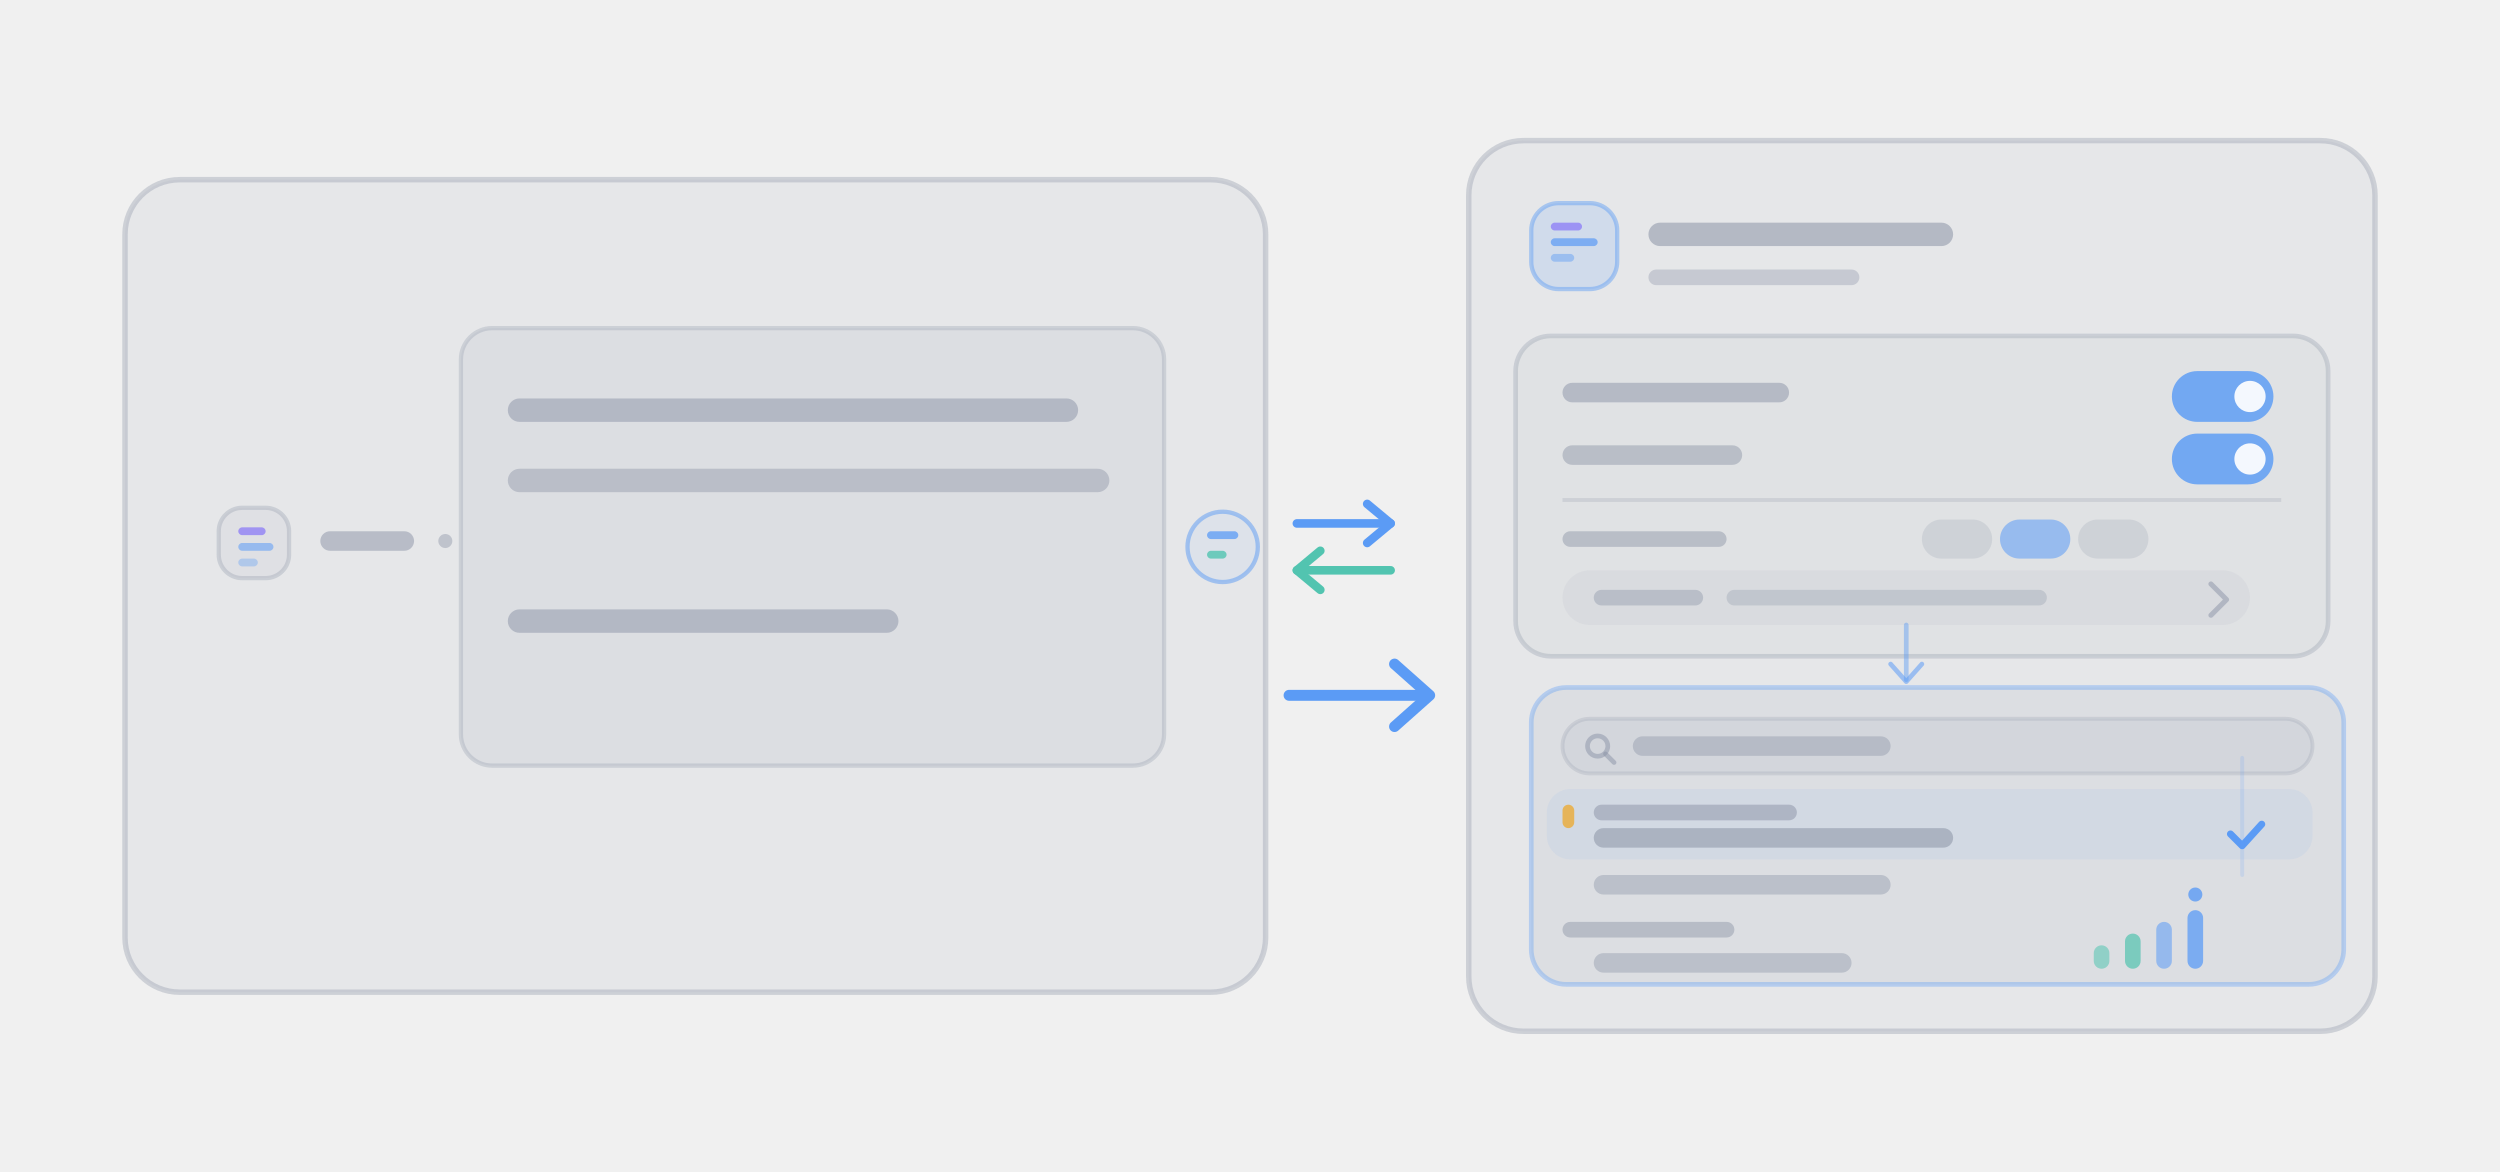
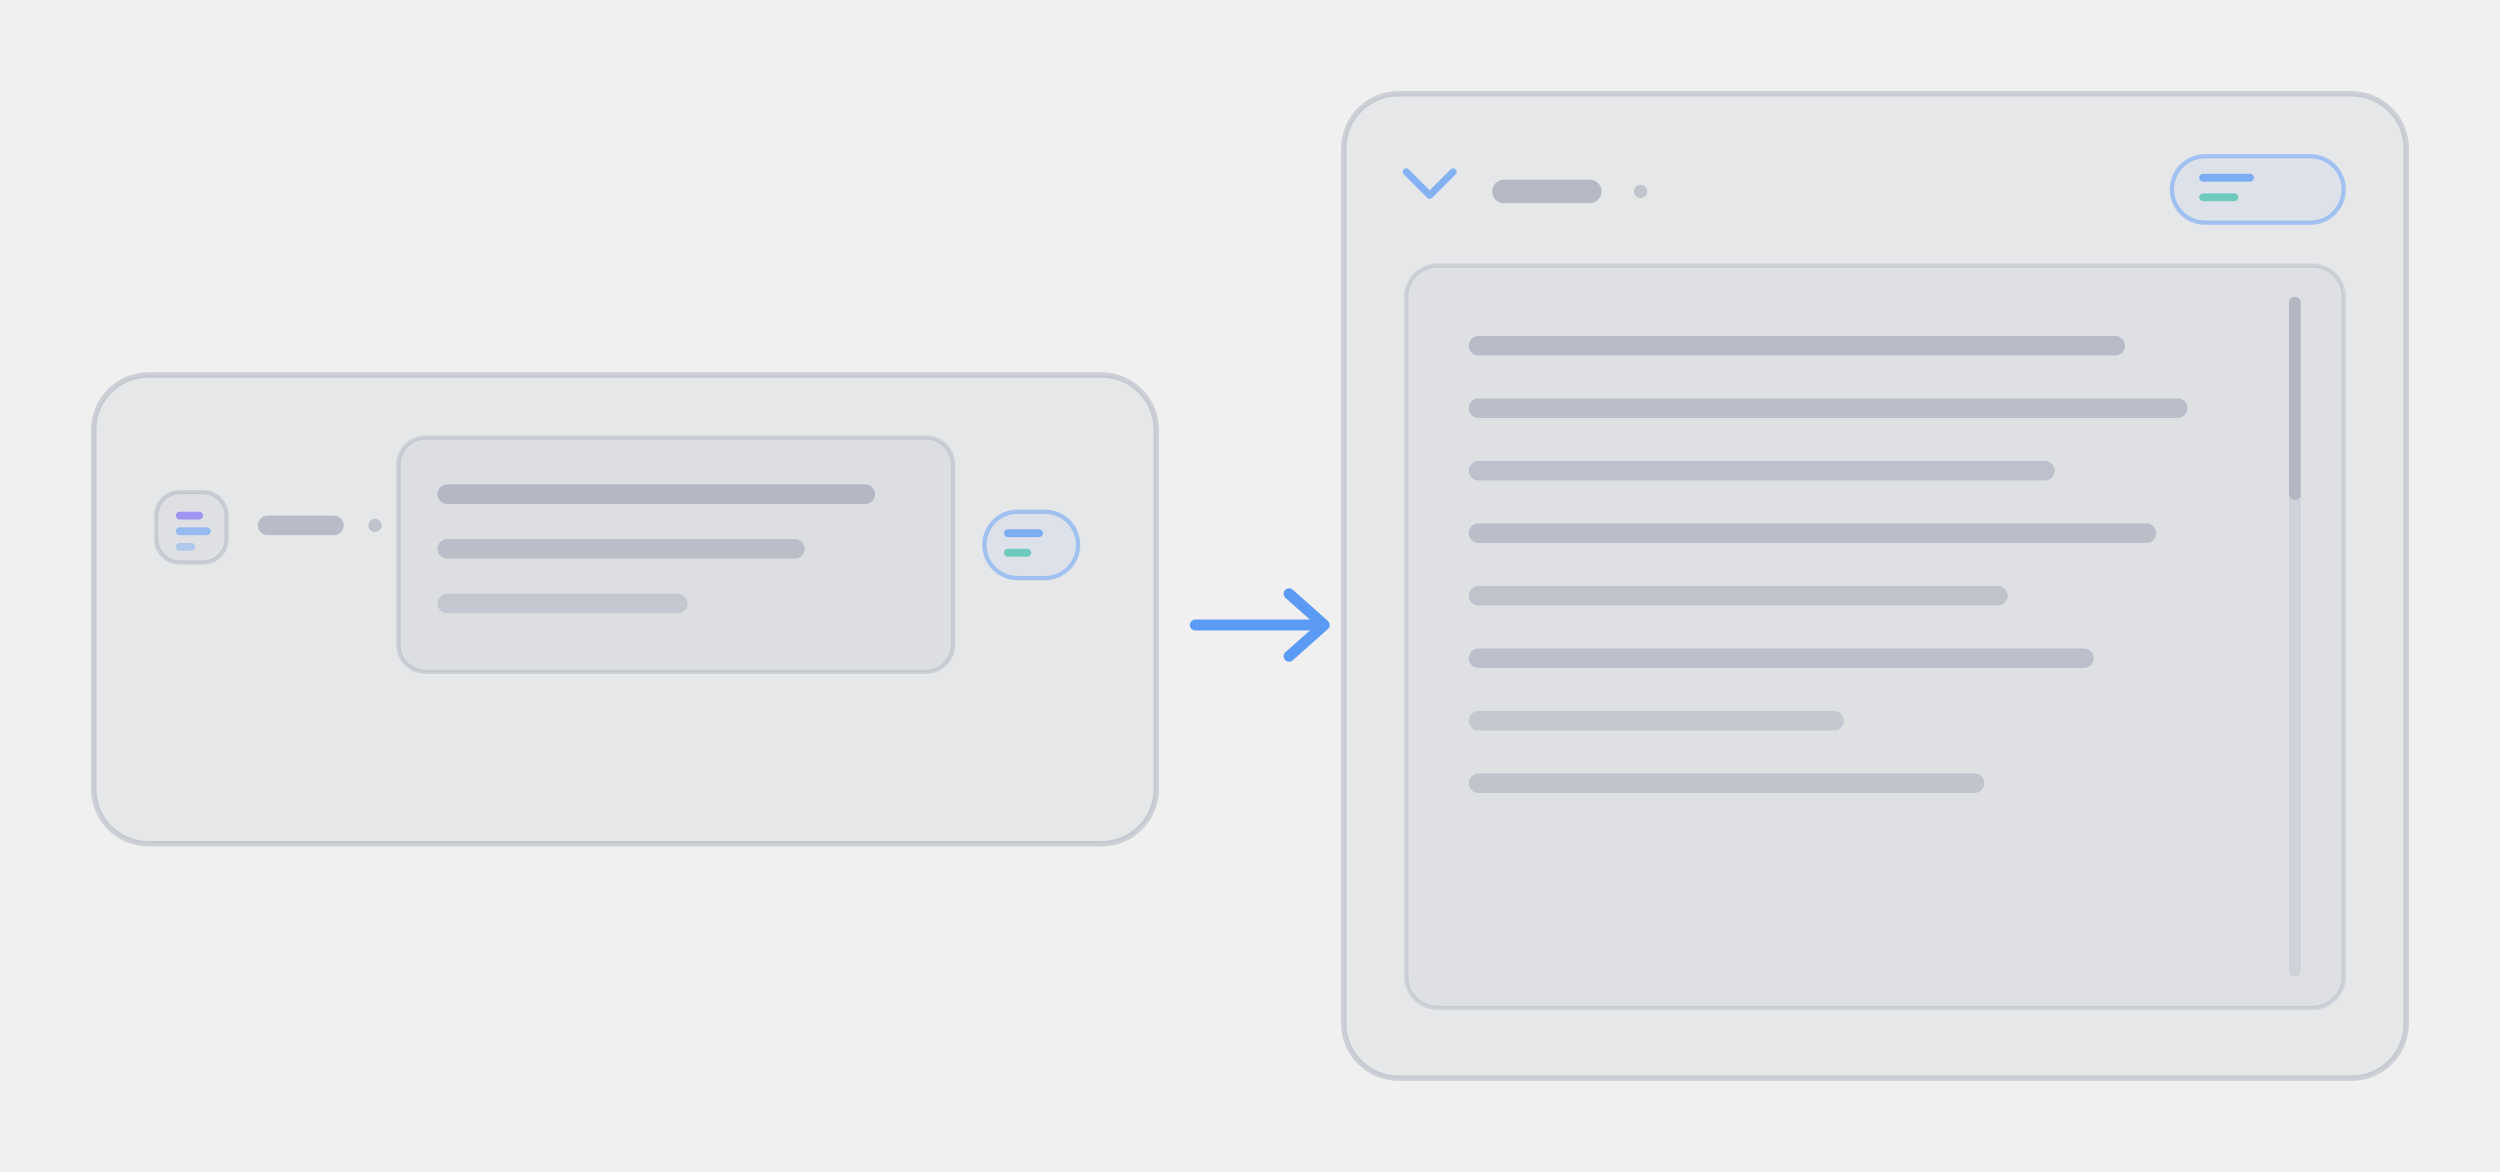
- <svg xmlns="http://www.w3.org/2000/svg" width="640" height="300" viewBox="0 0 640 300" role="img" aria-label="Diagram: the Think row's inline reasoning window is translated through the selected model route shown by the Plugins-page settings card and picker">
-   <rect x="32" y="46" width="292" height="208" rx="14" fill="#8A93A6" fill-opacity=".09" stroke="#8A93A6" stroke-opacity=".34" stroke-width="1.4" />
-   <rect x="56" y="130" width="18" height="18" rx="6" fill="#8A93A6" fill-opacity=".08" stroke="#8A93A6" stroke-opacity=".30" stroke-width="1.1" />
-   <rect x="61" y="135" width="7" height="2" rx="1" fill="#8B7BF7" fill-opacity=".75" />
-   <rect x="61" y="139" width="9" height="2" rx="1" fill="#5B9BF5" fill-opacity=".55" />
-   <rect x="61" y="143" width="5" height="2" rx="1" fill="#5B9BF5" fill-opacity=".35" />
-   <rect x="82" y="136" width="24" height="5" rx="2.5" fill="#8A93A6" fill-opacity=".5" />
-   <circle cx="114" cy="138.5" r="1.8" fill="#8A93A6" fill-opacity=".42" />
-   <rect x="118" y="84" width="180" height="112" rx="8" fill="#8A93A6" fill-opacity=".10" stroke="#8A93A6" stroke-opacity=".28" stroke-width="1.1" />
-   <rect x="130" y="102" width="146" height="6" rx="3" fill="#8A93A6" fill-opacity=".5" />
-   <rect x="130" y="120" width="154" height="6" rx="3" fill="#8A93A6" fill-opacity=".42" />
-   <rect x="130" y="156" width="100" height="6" rx="3" fill="#8A93A6" fill-opacity=".5" />
-   <rect x="304" y="131" width="18" height="18" rx="9" fill="#5B9BF5" fill-opacity=".07" stroke="#5B9BF5" stroke-opacity=".5" stroke-width="1.1" />
-   <rect x="309" y="136" width="8" height="2" rx="1" fill="#5B9BF5" fill-opacity=".75" />
-   <rect x="309" y="141" width="5" height="2" rx="1" fill="#52C4B0" fill-opacity=".8" />
-   <path d="M332 134H356" stroke="#5B9BF5" stroke-width="2.2" stroke-linecap="round" />
-   <path d="M350 129L356 134L350 139" fill="none" stroke="#5B9BF5" stroke-width="2.2" stroke-linecap="round" stroke-linejoin="round" />
-   <path d="M356 146H332" stroke="#52C4B0" stroke-width="2.2" stroke-linecap="round" />
-   <path d="M338 141L332 146L338 151" fill="none" stroke="#52C4B0" stroke-width="2.2" stroke-linecap="round" stroke-linejoin="round" />
-   <path d="M330 178H364" stroke="#5B9BF5" stroke-width="2.8" stroke-linecap="round" />
-   <path d="M357 170L366 178L357 186" fill="none" stroke="#5B9BF5" stroke-width="2.8" stroke-linecap="round" stroke-linejoin="round" />
-   <rect x="376" y="36" width="232" height="228" rx="14" fill="#8A93A6" fill-opacity=".09" stroke="#8A93A6" stroke-opacity=".34" stroke-width="1.4" />
-   <rect x="392" y="52" width="22" height="22" rx="7" fill="#5B9BF5" fill-opacity=".16" stroke="#5B9BF5" stroke-opacity=".45" stroke-width="1.1" />
-   <rect x="397" y="57" width="8" height="2" rx="1" fill="#8B7BF7" fill-opacity=".75" />
-   <rect x="397" y="61" width="12" height="2" rx="1" fill="#5B9BF5" fill-opacity=".7" />
-   <rect x="397" y="65" width="6" height="2" rx="1" fill="#5B9BF5" fill-opacity=".45" />
-   <rect x="422" y="57" width="78" height="6" rx="3" fill="#8A93A6" fill-opacity=".55" />
-   <rect x="422" y="69" width="54" height="4" rx="2" fill="#8A93A6" fill-opacity=".35" />
-   <rect x="388" y="86" width="208" height="82" rx="9" fill="#8A93A6" fill-opacity=".07" stroke="#8A93A6" stroke-opacity=".30" stroke-width="1.2" />
-   <rect x="400" y="98" width="58" height="5" rx="2.5" fill="#8A93A6" fill-opacity=".5" />
-   <rect x="556" y="95" width="26" height="13" rx="6.5" fill="#5B9BF5" fill-opacity=".82" />
-   <circle cx="576" cy="101.5" r="4" fill="#FFFFFF" fill-opacity=".92" />
-   <rect x="400" y="114" width="46" height="5" rx="2.5" fill="#8A93A6" fill-opacity=".45" />
-   <rect x="556" y="111" width="26" height="13" rx="6.5" fill="#5B9BF5" fill-opacity=".82" />
-   <circle cx="576" cy="117.5" r="4" fill="#FFFFFF" fill-opacity=".92" />
-   <path d="M400 128H584" stroke="#8A93A6" stroke-opacity=".22" stroke-width="1" />
-   <rect x="400" y="136" width="42" height="4" rx="2" fill="#8A93A6" fill-opacity=".45" />
-   <rect x="492" y="133" width="18" height="10" rx="5" fill="#8A93A6" fill-opacity=".20" />
-   <rect x="512" y="133" width="18" height="10" rx="5" fill="#5B9BF5" fill-opacity=".55" />
-   <rect x="532" y="133" width="18" height="10" rx="5" fill="#8A93A6" fill-opacity=".20" />
-   <rect x="400" y="146" width="176" height="14" rx="7" fill="#8A93A6" fill-opacity=".08" />
-   <rect x="408" y="151" width="28" height="4" rx="2" fill="#8A93A6" fill-opacity=".4" />
-   <rect x="442" y="151" width="82" height="4" rx="2" fill="#8A93A6" fill-opacity=".3" />
-   <path d="M566 149.5L570 153.5L566 157.5" fill="none" stroke="#8A93A6" stroke-opacity=".5" stroke-width="1.3" stroke-linecap="round" stroke-linejoin="round" />
-   <path d="M488 160V174" stroke="#5B9BF5" stroke-opacity=".45" stroke-width="1.2" stroke-linecap="round" />
-   <path d="M484 170L488 174.5L492 170" fill="none" stroke="#5B9BF5" stroke-opacity=".55" stroke-width="1.2" stroke-linecap="round" stroke-linejoin="round" />
-   <rect x="392" y="176" width="208" height="76" rx="9" fill="#8A93A6" fill-opacity=".10" stroke="#5B9BF5" stroke-opacity=".35" stroke-width="1.2" />
-   <rect x="400" y="184" width="192" height="14" rx="7" fill="#8A93A6" fill-opacity=".10" stroke="#8A93A6" stroke-opacity=".22" stroke-width="1" />
-   <circle cx="409" cy="191" r="2.6" fill="none" stroke="#8A93A6" stroke-opacity=".5" stroke-width="1.2" />
-   <path d="M411 193L413.2 195.2" stroke="#8A93A6" stroke-opacity=".5" stroke-width="1.2" stroke-linecap="round" />
-   <rect x="418" y="188.5" width="66" height="5" rx="2.5" fill="#8A93A6" fill-opacity=".4" />
-   <rect x="396" y="202" width="196" height="18" rx="6" fill="#5B9BF5" fill-opacity=".08" />
-   <rect x="400" y="206" width="3" height="6" rx="1.5" fill="#E8B04B" fill-opacity=".9" />
-   <rect x="408" y="206" width="52" height="4" rx="2" fill="#8A93A6" fill-opacity=".5" />
-   <rect x="408" y="212" width="92" height="5" rx="2.5" fill="#8A93A6" fill-opacity=".55" />
-   <path d="M571 213.5L574 216.5L579 211" fill="none" stroke="#5B9BF5" stroke-width="1.8" stroke-linecap="round" stroke-linejoin="round" />
-   <rect x="408" y="224" width="76" height="5" rx="2.5" fill="#8A93A6" fill-opacity=".4" />
-   <rect x="400" y="236" width="44" height="4" rx="2" fill="#8A93A6" fill-opacity=".45" />
-   <rect x="408" y="244" width="66" height="5" rx="2.5" fill="#8A93A6" fill-opacity=".4" />
-   <rect x="536" y="242" width="4" height="6" rx="2" fill="#52C4B0" fill-opacity=".55" />
-   <rect x="544" y="239" width="4" height="9" rx="2" fill="#52C4B0" fill-opacity=".7" />
-   <rect x="552" y="236" width="4" height="12" rx="2" fill="#5B9BF5" fill-opacity=".55" />
-   <rect x="560" y="233" width="4" height="15" rx="2" fill="#5B9BF5" fill-opacity=".75" />
-   <circle cx="562" cy="229" r="1.8" fill="#5B9BF5" fill-opacity=".8" />
-   <path d="M574 224V194" stroke="#5B9BF5" stroke-opacity=".16" stroke-width="1" stroke-linecap="round" />
+ <svg xmlns="http://www.w3.org/2000/svg" width="640" height="300" viewBox="0 0 640 300" role="img" aria-label="Diagram: the collapsed Think row with its inline reasoning window and translate action, and the expanded Think body with a chevron, translate action and scrollbar">
+   <rect x="24" y="96" width="272" height="120" rx="14" fill="#8A93A6" fill-opacity=".09" stroke="#8A93A6" stroke-opacity=".34" stroke-width="1.4" />
+   <rect x="40" y="126" width="18" height="18" rx="6" fill="#8A93A6" fill-opacity=".08" stroke="#8A93A6" stroke-opacity=".30" stroke-width="1.1" />
+   <rect x="45" y="131" width="7" height="2" rx="1" fill="#8B7BF7" fill-opacity=".75" />
+   <rect x="45" y="135" width="9" height="2" rx="1" fill="#5B9BF5" fill-opacity=".55" />
+   <rect x="45" y="139" width="5" height="2" rx="1" fill="#5B9BF5" fill-opacity=".35" />
+   <rect x="66" y="132" width="22" height="5" rx="2.5" fill="#8A93A6" fill-opacity=".5" />
+   <circle cx="96" cy="134.5" r="1.7" fill="#8A93A6" fill-opacity=".42" />
+   <rect x="102" y="112" width="142" height="60" rx="7" fill="#8A93A6" fill-opacity=".10" stroke="#8A93A6" stroke-opacity=".28" stroke-width="1.1" />
+   <rect x="112" y="124" width="112" height="5" rx="2.5" fill="#8A93A6" fill-opacity=".5" />
+   <rect x="112" y="138" width="94" height="5" rx="2.5" fill="#8A93A6" fill-opacity=".42" />
+   <rect x="112" y="152" width="64" height="5" rx="2.5" fill="#8A93A6" fill-opacity=".3" />
+   <rect x="252" y="131" width="24" height="17" rx="8.5" fill="#5B9BF5" fill-opacity=".07" stroke="#5B9BF5" stroke-opacity=".48" stroke-width="1.1" />
+   <rect x="257" y="135.5" width="10" height="2" rx="1" fill="#5B9BF5" fill-opacity=".75" />
+   <rect x="257" y="140.5" width="7" height="2" rx="1" fill="#52C4B0" fill-opacity=".8" />
+   <path d="M306 160H338" stroke="#5B9BF5" stroke-width="2.8" stroke-linecap="round" />
+   <path d="M330 152L339 160L330 168" fill="none" stroke="#5B9BF5" stroke-width="2.8" stroke-linecap="round" stroke-linejoin="round" />
+   <rect x="344" y="24" width="272" height="252" rx="14" fill="#8A93A6" fill-opacity=".09" stroke="#8A93A6" stroke-opacity=".34" stroke-width="1.4" />
+   <path d="M360 44L366 50L372 44" fill="none" stroke="#5B9BF5" stroke-opacity=".7" stroke-width="1.8" stroke-linecap="round" stroke-linejoin="round" />
+   <rect x="382" y="46" width="28" height="6" rx="3" fill="#8A93A6" fill-opacity=".55" />
+   <circle cx="420" cy="49" r="1.7" fill="#8A93A6" fill-opacity=".4" />
+   <rect x="556" y="40" width="44" height="17" rx="8.5" fill="#5B9BF5" fill-opacity=".07" stroke="#5B9BF5" stroke-opacity=".48" stroke-width="1.1" />
+   <rect x="563" y="44.5" width="14" height="2" rx="1" fill="#5B9BF5" fill-opacity=".75" />
+   <rect x="563" y="49.5" width="10" height="2" rx="1" fill="#52C4B0" fill-opacity=".8" />
+   <rect x="360" y="68" width="240" height="190" rx="8" fill="#8A93A6" fill-opacity=".08" stroke="#8A93A6" stroke-opacity=".26" stroke-width="1.1" />
+   <rect x="376" y="86" width="168" height="5" rx="2.5" fill="#8A93A6" fill-opacity=".48" />
+   <rect x="376" y="102" width="184" height="5" rx="2.5" fill="#8A93A6" fill-opacity=".44" />
+   <rect x="376" y="118" width="150" height="5" rx="2.5" fill="#8A93A6" fill-opacity=".4" />
+   <rect x="376" y="134" width="176" height="5" rx="2.5" fill="#8A93A6" fill-opacity=".44" />
+   <rect x="376" y="150" width="138" height="5" rx="2.5" fill="#8A93A6" fill-opacity=".38" />
+   <rect x="376" y="166" width="160" height="5" rx="2.5" fill="#8A93A6" fill-opacity=".42" />
+   <rect x="376" y="182" width="96" height="5" rx="2.5" fill="#8A93A6" fill-opacity=".32" />
+   <rect x="376" y="198" width="132" height="5" rx="2.5" fill="#8A93A6" fill-opacity=".36" />
+   <rect x="586" y="76" width="3" height="174" rx="1.5" fill="#8A93A6" fill-opacity=".18" />
+   <rect x="586" y="76" width="3" height="52" rx="1.5" fill="#8A93A6" fill-opacity=".42" />
</svg>
